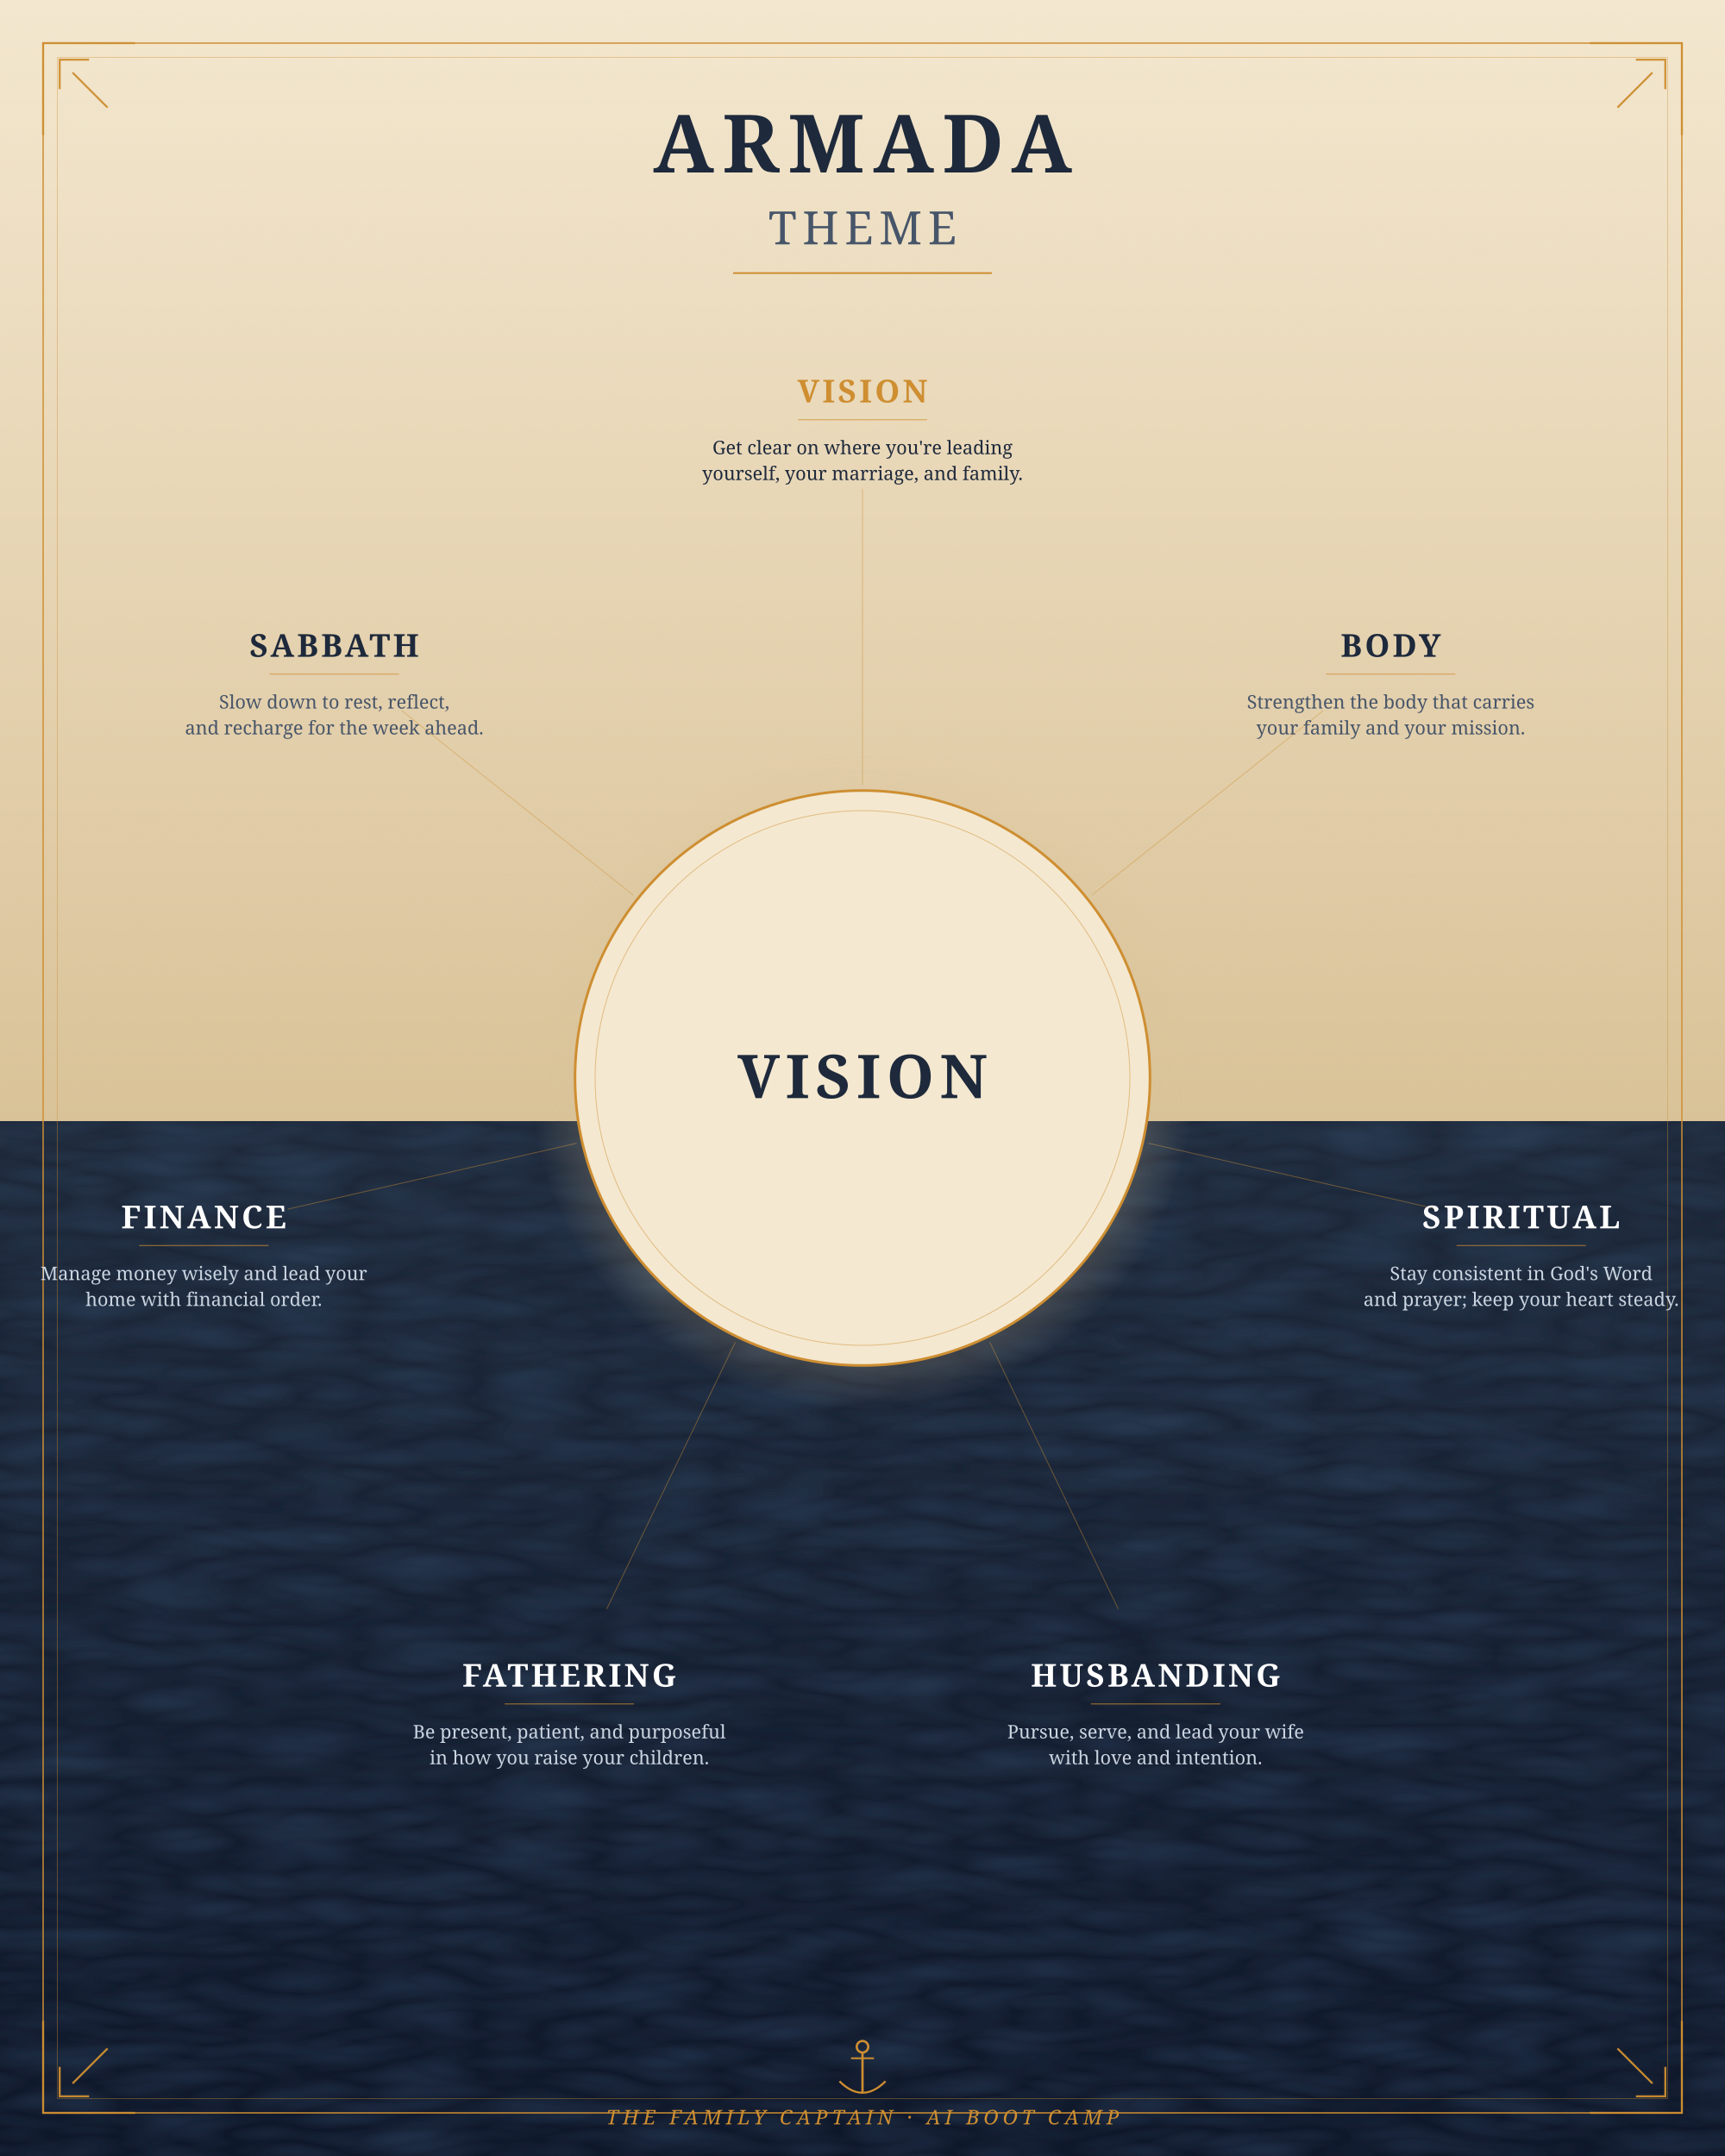
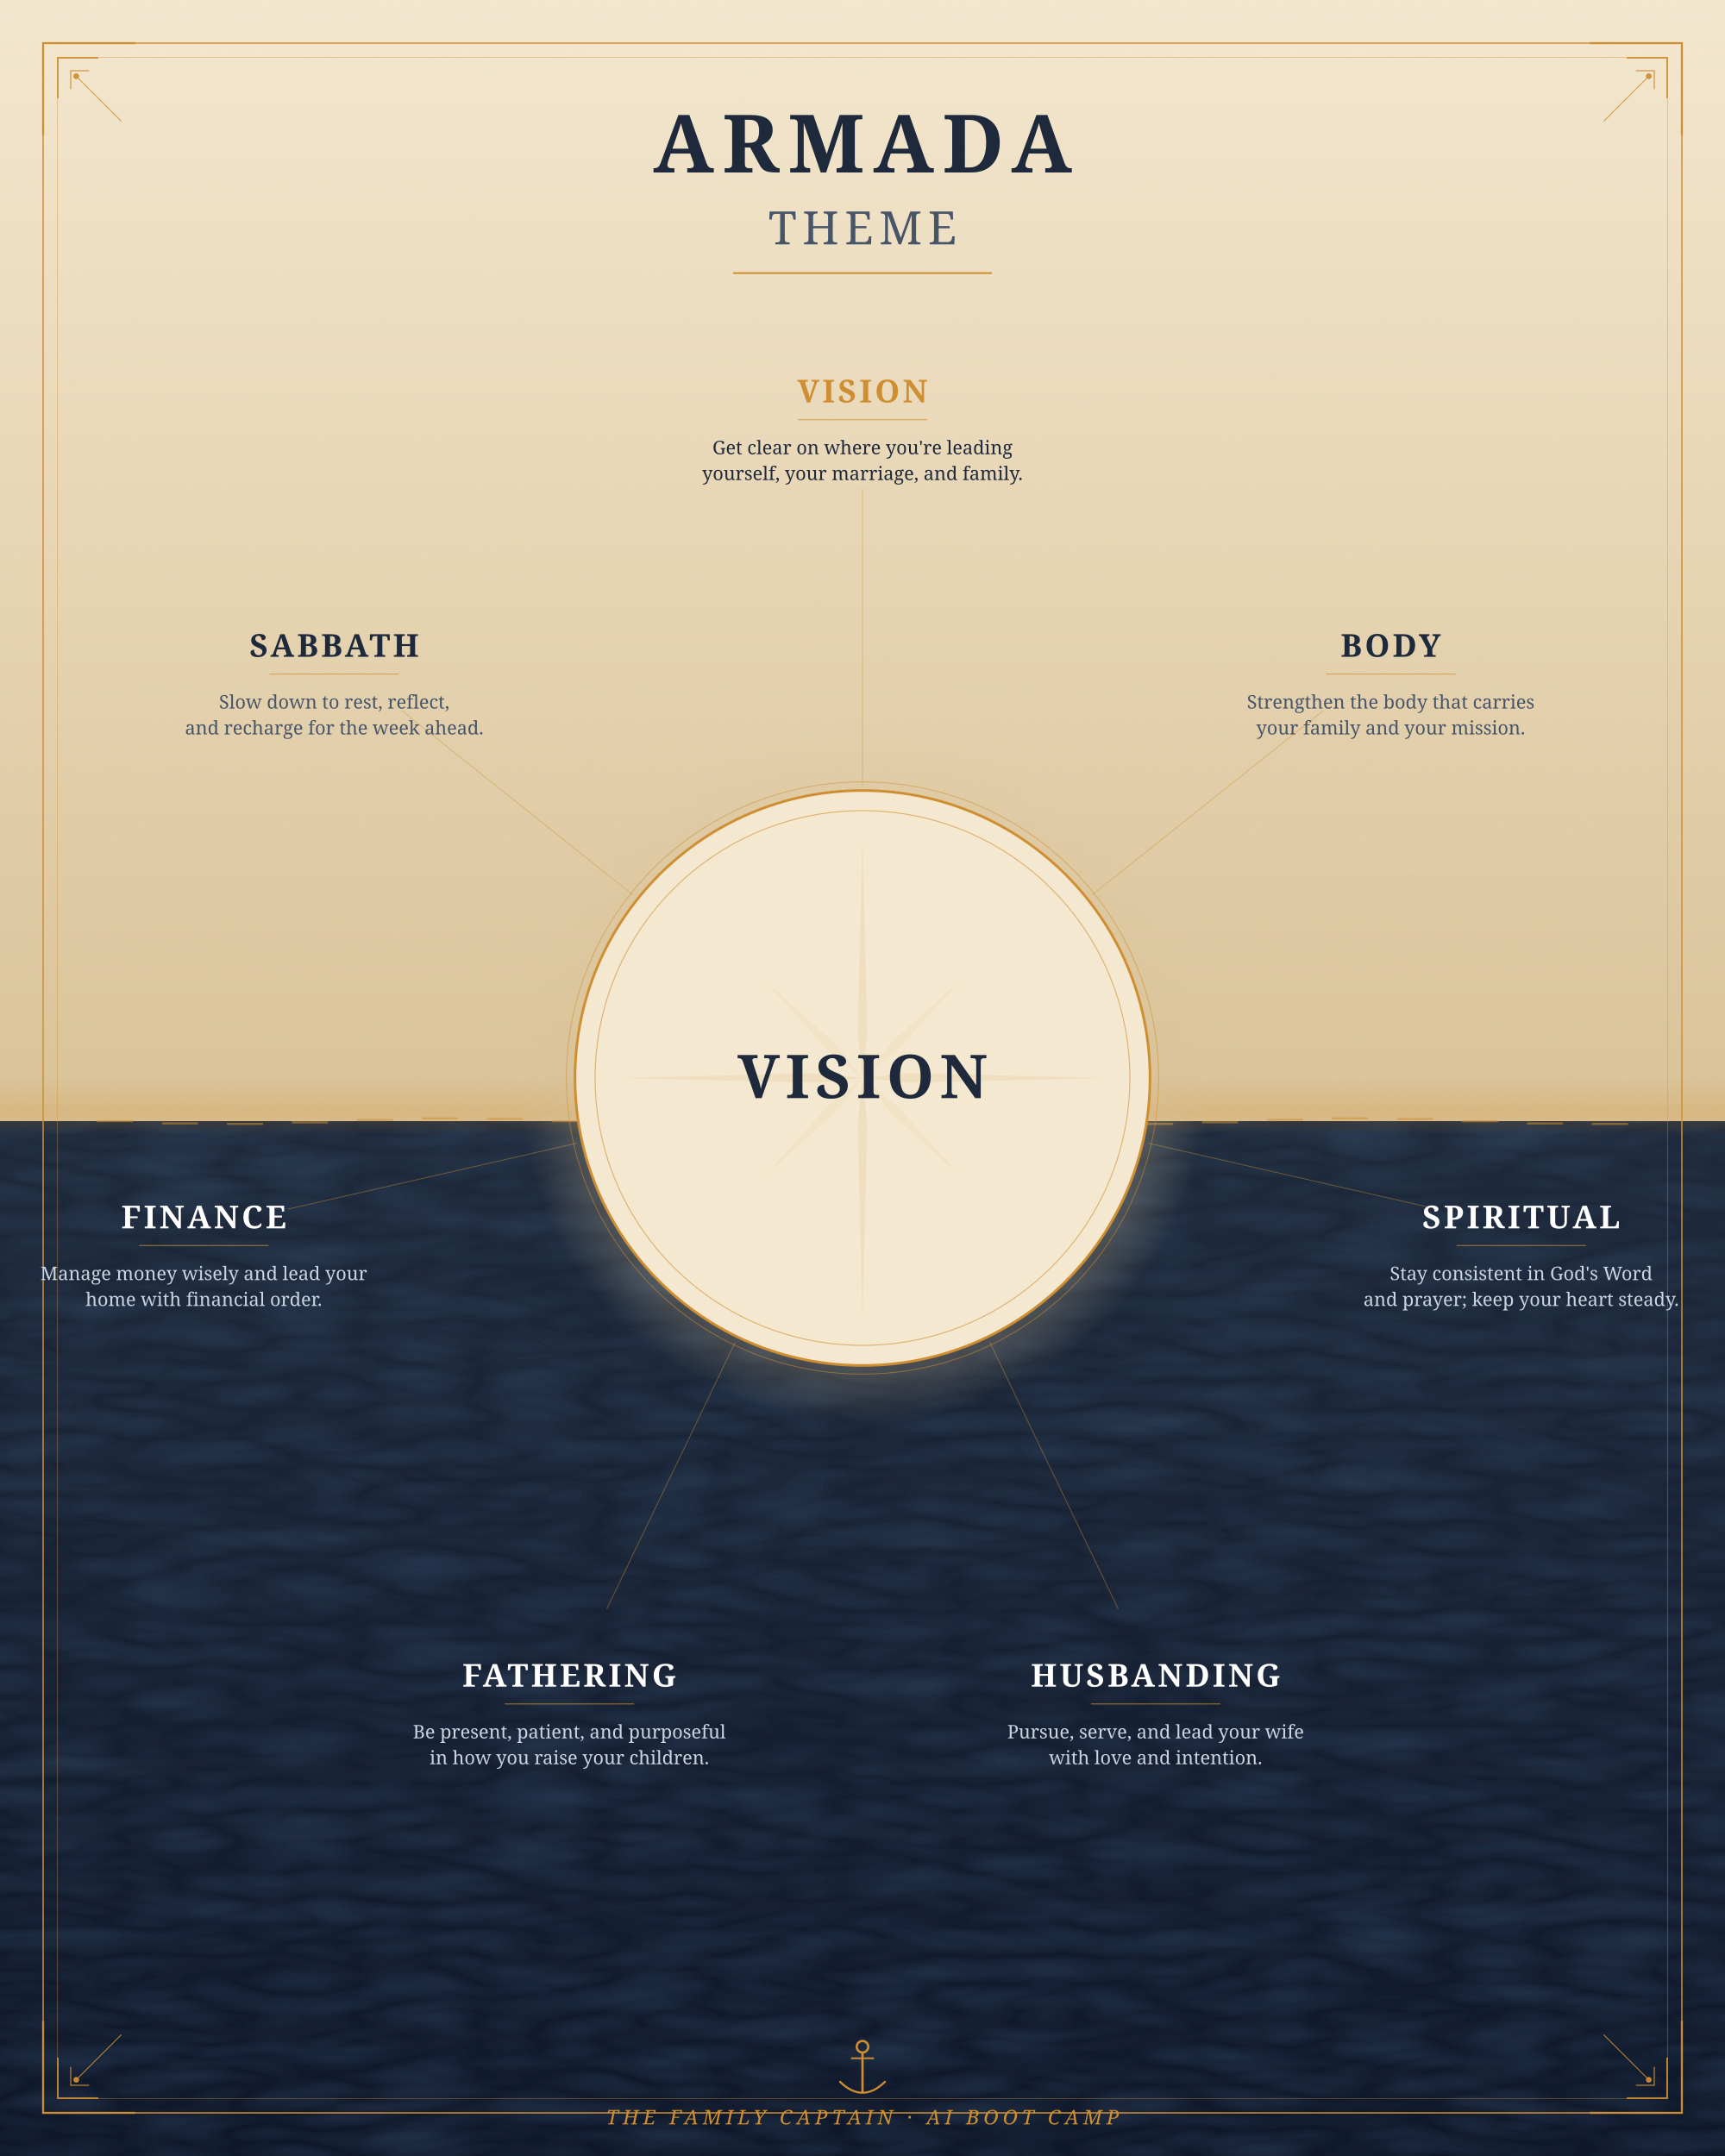
<svg xmlns="http://www.w3.org/2000/svg" viewBox="0 0 1200 1500" role="img" aria-label="The Family Captain · Armada Theme · 7-week framework">
  <defs>
    <linearGradient id="parchment" x1="0" y1="0" x2="0" y2="1">
      <stop offset="0%" stop-color="#F4E8D0" />
      <stop offset="100%" stop-color="#D9C297" />
    </linearGradient>
    <linearGradient id="ocean" x1="0" y1="0" x2="0" y2="1">
      <stop offset="0%" stop-color="#1E293B" />
      <stop offset="100%" stop-color="#0F172A" />
    </linearGradient>
    <radialGradient id="centerGlow" cx="50%" cy="50%" r="50%">
      <stop offset="0%" stop-color="#F4E8D0" stop-opacity="1" />
      <stop offset="80%" stop-color="#D9C297" stop-opacity="0.6" />
      <stop offset="100%" stop-color="#D9C297" stop-opacity="0" />
    </radialGradient>
+     <linearGradient id="horizonGlow" x1="0" y1="0" x2="0" y2="1">
+       <stop offset="0%" stop-color="#CE8E31" stop-opacity="0" />
+       <stop offset="60%" stop-color="#CE8E31" stop-opacity="0.55" />
+       <stop offset="100%" stop-color="#CE8E31" stop-opacity="0" />
+     </linearGradient>
    <filter id="grain">
      <feTurbulence type="fractalNoise" baseFrequency="0.9" numOctaves="2" stitchTiles="stitch" />
      <feColorMatrix values="0 0 0 0 0.7   0 0 0 0 0.6   0 0 0 0 0.45   0 0 0 0.06 0" />
      <feComposite operator="in" in2="SourceGraphic" />
    </filter>
    <filter id="waves">
      <feTurbulence type="turbulence" baseFrequency="0.012 0.05" numOctaves="2" seed="3" />
      <feColorMatrix values="0 0 0 0 0.05   0 0 0 0 0.12   0 0 0 0 0.22   0 0 0 0.4 0" />
      <feComposite operator="in" in2="SourceGraphic" />
    </filter>
  </defs>
  <rect width="1200" height="780.0" fill="url(#parchment)" />
  <rect y="780.0" width="1200" height="720.0" fill="url(#ocean)" />
  <rect width="1200" height="780.0" filter="url(#grain)" />
  <rect y="780.0" width="1200" height="720.0" filter="url(#waves)" />
  <rect x="30" y="30" width="1140" height="1440" fill="none" stroke="#CE8E31" stroke-width="1.0" opacity="0.9" />
  <rect x="40" y="40" width="1120" height="1420" fill="none" stroke="#CE8E31" stroke-width="0.4" opacity="0.6" />
  <g stroke="#CE8E31" stroke-width="1.4" fill="none" opacity="0.95">
    <path d="M 30,94 L 30,30 L 94,30" />
-     <path d="M 41.52,62.0 L 41.52,41.52 L 62.0,41.52" />
-     <line x1="50.48" y1="50.48" x2="74.8" y2="74.8" />
+     <path d="M 40.24,68.4 L 40.24,40.24 L 68.4,40.24" stroke-width="1.1" />
+     <path d="M 49.2,62.0 L 49.2,49.2 L 62.0,49.2" stroke-width="0.7" />
+     <line x1="53.04" y1="53.04" x2="84.4" y2="84.4" stroke-width="0.6" />
+     <circle cx="53.04" cy="53.04" r="2" fill="#CE8E31" stroke="none" />
  </g>
  <g stroke="#CE8E31" stroke-width="1.4" fill="none" opacity="0.95">
    <path d="M 1170,94 L 1170,30 L 1106,30" />
-     <path d="M 1158.48,62.0 L 1158.48,41.52 L 1138.0,41.52" />
-     <line x1="1149.52" y1="50.48" x2="1125.2" y2="74.8" />
+     <path d="M 1159.76,68.4 L 1159.76,40.24 L 1131.6,40.24" stroke-width="1.1" />
+     <path d="M 1150.8,62.0 L 1150.8,49.2 L 1138.0,49.2" stroke-width="0.7" />
+     <line x1="1146.96" y1="53.04" x2="1115.6" y2="84.4" stroke-width="0.6" />
+     <circle cx="1146.96" cy="53.04" r="2" fill="#CE8E31" stroke="none" />
  </g>
  <g stroke="#CE8E31" stroke-width="1.4" fill="none" opacity="0.95">
    <path d="M 30,1406 L 30,1470 L 94,1470" />
-     <path d="M 41.52,1438.0 L 41.52,1458.48 L 62.0,1458.48" />
-     <line x1="50.48" y1="1449.52" x2="74.8" y2="1425.2" />
+     <path d="M 40.24,1431.6 L 40.24,1459.76 L 68.4,1459.76" stroke-width="1.1" />
+     <path d="M 49.2,1438.0 L 49.2,1450.8 L 62.0,1450.8" stroke-width="0.7" />
+     <line x1="53.04" y1="1446.96" x2="84.4" y2="1415.6" stroke-width="0.6" />
+     <circle cx="53.04" cy="1446.96" r="2" fill="#CE8E31" stroke="none" />
  </g>
  <g stroke="#CE8E31" stroke-width="1.4" fill="none" opacity="0.95">
    <path d="M 1170,1406 L 1170,1470 L 1106,1470" />
-     <path d="M 1158.48,1438.0 L 1158.48,1458.48 L 1138.0,1458.48" />
-     <line x1="1149.52" y1="1449.52" x2="1125.2" y2="1425.2" />
+     <path d="M 1159.76,1431.6 L 1159.76,1459.76 L 1131.6,1459.76" stroke-width="1.1" />
+     <path d="M 1150.8,1438.0 L 1150.8,1450.8 L 1138.0,1450.8" stroke-width="0.7" />
+     <line x1="1146.96" y1="1446.96" x2="1115.6" y2="1415.6" stroke-width="0.6" />
+     <circle cx="1146.96" cy="1446.96" r="2" fill="#CE8E31" stroke="none" />
  </g>
  <text x="600.0" y="120" text-anchor="middle" font-family="Georgia, serif" font-size="56" font-weight="700" fill="#1E293B" letter-spacing="6">ARMADA</text>
  <text x="600.0" y="170" text-anchor="middle" font-family="Georgia, serif" font-size="32" font-weight="500" fill="#475569" letter-spacing="4">THEME</text>
  <line x1="510.0" y1="190" x2="690.0" y2="190" stroke="#CE8E31" stroke-width="1.2" />
  <line x1="600.0" y1="546.0" x2="600.0" y2="340.0" stroke="#CE8E31" stroke-width="0.6" opacity="0.45" />
  <line x1="759.494" y1="622.808" x2="920.551" y2="494.369" stroke="#CE8E31" stroke-width="0.6" opacity="0.45" />
  <line x1="798.885" y1="795.394" x2="999.72" y2="841.234" stroke="#CE8E31" stroke-width="0.6" opacity="0.45" />
  <line x1="688.512" y1="933.798" x2="777.892" y2="1119.397" stroke="#CE8E31" stroke-width="0.6" opacity="0.45" />
  <line x1="511.488" y1="933.798" x2="422.108" y2="1119.397" stroke="#CE8E31" stroke-width="0.6" opacity="0.45" />
  <line x1="401.115" y1="795.394" x2="200.28" y2="841.234" stroke="#CE8E31" stroke-width="0.6" opacity="0.45" />
  <line x1="440.506" y1="622.808" x2="279.449" y2="494.369" stroke="#CE8E31" stroke-width="0.6" opacity="0.45" />
-   <circle cx="600.0" cy="750.0" r="230" fill="url(#centerGlow)" opacity="0.45" />
+   <line x1="68.0" y1="780.0" x2="92.0" y2="780.0" stroke="#CE8E31" stroke-width="1.4" stroke-linecap="round" opacity="0.55" />
+   <line x1="113.217" y1="781.567" x2="137.217" y2="781.567" stroke="#CE8E31" stroke-width="1.4" stroke-linecap="round" opacity="0.55" />
+   <line x1="158.435" y1="781.948" x2="182.435" y2="781.948" stroke="#CE8E31" stroke-width="1.4" stroke-linecap="round" opacity="0.55" />
+   <line x1="203.652" y1="780.855" x2="227.652" y2="780.855" stroke="#CE8E31" stroke-width="1.4" stroke-linecap="round" opacity="0.55" />
+   <line x1="248.87" y1="779.115" x2="272.87" y2="779.115" stroke="#CE8E31" stroke-width="1.4" stroke-linecap="round" opacity="0.55" />
+   <line x1="294.087" y1="778.045" x2="318.087" y2="778.045" stroke="#CE8E31" stroke-width="1.4" stroke-linecap="round" opacity="0.55" />
+   <line x1="339.304" y1="778.454" x2="363.304" y2="778.454" stroke="#CE8E31" stroke-width="1.4" stroke-linecap="round" opacity="0.55" />
+   <line x1="384.522" y1="780.034" x2="408.522" y2="780.034" stroke="#CE8E31" stroke-width="1.4" stroke-linecap="round" opacity="0.55" />
+   <line x1="429.739" y1="781.587" x2="453.739" y2="781.587" stroke="#CE8E31" stroke-width="1.4" stroke-linecap="round" opacity="0.55" />
+   <line x1="474.957" y1="781.94" x2="498.957" y2="781.94" stroke="#CE8E31" stroke-width="1.4" stroke-linecap="round" opacity="0.55" />
+   <line x1="520.174" y1="780.824" x2="544.174" y2="780.824" stroke="#CE8E31" stroke-width="1.4" stroke-linecap="round" opacity="0.55" />
+   <line x1="565.391" y1="779.085" x2="589.391" y2="779.085" stroke="#CE8E31" stroke-width="1.4" stroke-linecap="round" opacity="0.55" />
+   <line x1="610.609" y1="778.038" x2="634.609" y2="778.038" stroke="#CE8E31" stroke-width="1.4" stroke-linecap="round" opacity="0.55" />
+   <line x1="655.826" y1="778.476" x2="679.826" y2="778.476" stroke="#CE8E31" stroke-width="1.4" stroke-linecap="round" opacity="0.55" />
+   <line x1="701.043" y1="780.067" x2="725.043" y2="780.067" stroke="#CE8E31" stroke-width="1.4" stroke-linecap="round" opacity="0.55" />
+   <line x1="746.261" y1="781.608" x2="770.261" y2="781.608" stroke="#CE8E31" stroke-width="1.4" stroke-linecap="round" opacity="0.55" />
+   <line x1="791.478" y1="781.931" x2="815.478" y2="781.931" stroke="#CE8E31" stroke-width="1.4" stroke-linecap="round" opacity="0.55" />
+   <line x1="836.696" y1="780.793" x2="860.696" y2="780.793" stroke="#CE8E31" stroke-width="1.4" stroke-linecap="round" opacity="0.55" />
+   <line x1="881.913" y1="779.055" x2="905.913" y2="779.055" stroke="#CE8E31" stroke-width="1.4" stroke-linecap="round" opacity="0.55" />
+   <line x1="927.13" y1="778.032" x2="951.13" y2="778.032" stroke="#CE8E31" stroke-width="1.4" stroke-linecap="round" opacity="0.55" />
+   <line x1="972.348" y1="778.498" x2="996.348" y2="778.498" stroke="#CE8E31" stroke-width="1.4" stroke-linecap="round" opacity="0.55" />
+   <line x1="1017.565" y1="780.101" x2="1041.565" y2="780.101" stroke="#CE8E31" stroke-width="1.4" stroke-linecap="round" opacity="0.55" />
+   <line x1="1062.783" y1="781.627" x2="1086.783" y2="781.627" stroke="#CE8E31" stroke-width="1.4" stroke-linecap="round" opacity="0.55" />
+   <line x1="1108.0" y1="781.922" x2="1132.0" y2="781.922" stroke="#CE8E31" stroke-width="1.4" stroke-linecap="round" opacity="0.55" />
+   <rect y="750.0" width="1200" height="40" fill="url(#horizonGlow)" opacity="0.4" />
+   <circle cx="600.0" cy="750.0" r="240" fill="url(#centerGlow)" opacity="0.5" />
+   <polygon points="600.0,750.0 596.4,716.0 600.0,567.6 603.6,716.0" fill="#CE8E31" opacity="0.16" />
+   <polygon points="600.0,750.0 621.5,723.4 673.9,676.1 626.6,728.5" fill="#CE8E31" opacity="0.09" />
+   <polygon points="600.0,750.0 634.0,746.4 782.4,750.0 634.0,753.6" fill="#CE8E31" opacity="0.16" />
+   <polygon points="600.0,750.0 626.6,771.5 673.9,823.9 621.5,776.6" fill="#CE8E31" opacity="0.09" />
+   <polygon points="600.0,750.0 603.6,784.0 600.0,932.4 596.4,784.0" fill="#CE8E31" opacity="0.16" />
+   <polygon points="600.0,750.0 578.5,776.6 526.1,823.9 573.4,771.5" fill="#CE8E31" opacity="0.09" />
+   <polygon points="600.0,750.0 566.0,753.6 417.6,750.0 566.0,746.4" fill="#CE8E31" opacity="0.16" />
+   <polygon points="600.0,750.0 573.4,728.5 526.1,676.1 578.5,723.4" fill="#CE8E31" opacity="0.09" />
+   <circle cx="600.0" cy="750.0" r="206" fill="none" stroke="#CE8E31" stroke-width="0.6" opacity="0.55" />
  <circle cx="600.0" cy="750.0" r="200" fill="#F4E8D0" stroke="#CE8E31" stroke-width="1.8" />
-   <circle cx="600.0" cy="750.0" r="186" fill="none" stroke="#CE8E31" stroke-width="0.6" opacity="0.5" />
+   <circle cx="600.0" cy="750.0" r="186" fill="none" stroke="#CE8E31" stroke-width="0.7" opacity="0.6" />
+   <g opacity="0.7">
+     <polygon points="600.0,750.0 596.7,718.5 600.0,581.0 603.3,718.5" fill="#CE8E31" opacity="0.16" />
+     <polygon points="600.0,750.0 619.9,725.4 668.4,681.6 624.6,730.1" fill="#CE8E31" opacity="0.09" />
+     <polygon points="600.0,750.0 631.5,746.7 769.0,750.0 631.5,753.3" fill="#CE8E31" opacity="0.16" />
+     <polygon points="600.0,750.0 624.6,769.9 668.4,818.4 619.9,774.6" fill="#CE8E31" opacity="0.09" />
+     <polygon points="600.0,750.0 603.3,781.5 600.0,919.0 596.7,781.5" fill="#CE8E31" opacity="0.16" />
+     <polygon points="600.0,750.0 580.1,774.6 531.6,818.4 575.4,769.9" fill="#CE8E31" opacity="0.09" />
+     <polygon points="600.0,750.0 568.5,753.3 431.0,750.0 568.5,746.7" fill="#CE8E31" opacity="0.16" />
+     <polygon points="600.0,750.0 575.4,730.1 531.6,681.6 580.1,725.4" fill="#CE8E31" opacity="0.09" />
+   </g>
  <text x="600.0" y="764.0" text-anchor="middle" font-family="Georgia, serif" font-size="42" font-weight="700" fill="#1E293B" letter-spacing="4">VISION</text>
  <g>
    <text x="600.0" y="280.0" text-anchor="middle" font-family="Georgia, serif" font-size="22" font-weight="700" letter-spacing="2" fill="#CE8E31">VISION</text>
    <line x1="555.0" y1="292.0" x2="645.0" y2="292.0" stroke="#CE8E31" stroke-width="0.8" opacity="0.6" />
    <text x="600.0" y="316.0" text-anchor="middle" font-family="Georgia, serif" font-size="13" fill="#1E293B">Get clear on where you're leading</text>
    <text x="600.0" y="334.0" text-anchor="middle" font-family="Georgia, serif" font-size="13" fill="#1E293B">yourself, your marriage, and family.</text>
  </g>
  <g>
    <text x="967.461" y="456.96" text-anchor="middle" font-family="Georgia, serif" font-size="22" font-weight="700" letter-spacing="2" fill="#1E293B">BODY</text>
    <line x1="922.461" y1="468.96" x2="1012.461" y2="468.96" stroke="#CE8E31" stroke-width="0.8" opacity="0.6" />
    <text x="967.461" y="492.96" text-anchor="middle" font-family="Georgia, serif" font-size="13" fill="#475569">Strengthen the body that carries</text>
    <text x="967.461" y="510.96" text-anchor="middle" font-family="Georgia, serif" font-size="13" fill="#475569">your family and your mission.</text>
  </g>
  <g>
    <text x="1058.216" y="854.585" text-anchor="middle" font-family="Georgia, serif" font-size="22" font-weight="700" letter-spacing="2" fill="#FFFFFF">SPIRITUAL</text>
    <line x1="1013.216" y1="866.585" x2="1103.216" y2="866.585" stroke="#CE8E31" stroke-width="0.8" opacity="0.6" />
    <text x="1058.216" y="890.585" text-anchor="middle" font-family="Georgia, serif" font-size="13" fill="#CBD5E1">Stay consistent in God's Word</text>
    <text x="1058.216" y="908.585" text-anchor="middle" font-family="Georgia, serif" font-size="13" fill="#CBD5E1">and prayer; keep your heart steady.</text>
  </g>
  <g>
    <text x="803.925" y="1173.455" text-anchor="middle" font-family="Georgia, serif" font-size="22" font-weight="700" letter-spacing="2" fill="#FFFFFF">HUSBANDING</text>
    <line x1="758.925" y1="1185.455" x2="848.925" y2="1185.455" stroke="#CE8E31" stroke-width="0.8" opacity="0.6" />
    <text x="803.925" y="1209.455" text-anchor="middle" font-family="Georgia, serif" font-size="13" fill="#CBD5E1">Pursue, serve, and lead your wife</text>
    <text x="803.925" y="1227.455" text-anchor="middle" font-family="Georgia, serif" font-size="13" fill="#CBD5E1">with love and intention.</text>
  </g>
  <g>
    <text x="396.075" y="1173.455" text-anchor="middle" font-family="Georgia, serif" font-size="22" font-weight="700" letter-spacing="2" fill="#FFFFFF">FATHERING</text>
    <line x1="351.075" y1="1185.455" x2="441.075" y2="1185.455" stroke="#CE8E31" stroke-width="0.8" opacity="0.6" />
    <text x="396.075" y="1209.455" text-anchor="middle" font-family="Georgia, serif" font-size="13" fill="#CBD5E1">Be present, patient, and purposeful</text>
    <text x="396.075" y="1227.455" text-anchor="middle" font-family="Georgia, serif" font-size="13" fill="#CBD5E1">in how you raise your children.</text>
  </g>
  <g>
    <text x="141.784" y="854.585" text-anchor="middle" font-family="Georgia, serif" font-size="22" font-weight="700" letter-spacing="2" fill="#FFFFFF">FINANCE</text>
    <line x1="96.784" y1="866.585" x2="186.784" y2="866.585" stroke="#CE8E31" stroke-width="0.8" opacity="0.6" />
    <text x="141.784" y="890.585" text-anchor="middle" font-family="Georgia, serif" font-size="13" fill="#CBD5E1">Manage money wisely and lead your</text>
    <text x="141.784" y="908.585" text-anchor="middle" font-family="Georgia, serif" font-size="13" fill="#CBD5E1">home with financial order.</text>
  </g>
  <g>
    <text x="232.539" y="456.96" text-anchor="middle" font-family="Georgia, serif" font-size="22" font-weight="700" letter-spacing="2" fill="#1E293B">SABBATH</text>
    <line x1="187.539" y1="468.96" x2="277.539" y2="468.96" stroke="#CE8E31" stroke-width="0.8" opacity="0.6" />
    <text x="232.539" y="492.96" text-anchor="middle" font-family="Georgia, serif" font-size="13" fill="#475569">Slow down to rest, reflect,</text>
    <text x="232.539" y="510.96" text-anchor="middle" font-family="Georgia, serif" font-size="13" fill="#475569">and recharge for the week ahead.</text>
  </g>
  <g stroke="#CE8E31" stroke-width="1.6" fill="none" transform="translate(578.0,1418)">
    <circle cx="22" cy="6" r="4" />
    <line x1="22" y1="10" x2="22" y2="38" />
    <path d="M 6,30 Q 22,46 38,30" stroke-width="1.4" />
    <line x1="14" y1="14" x2="30" y2="14" stroke-width="1.2" />
  </g>
  <text x="600.0" y="1478" text-anchor="middle" font-family="Georgia, serif" font-size="14" fill="#CE8E31" letter-spacing="3" font-style="italic">THE FAMILY CAPTAIN · AI BOOT CAMP</text>
</svg>
